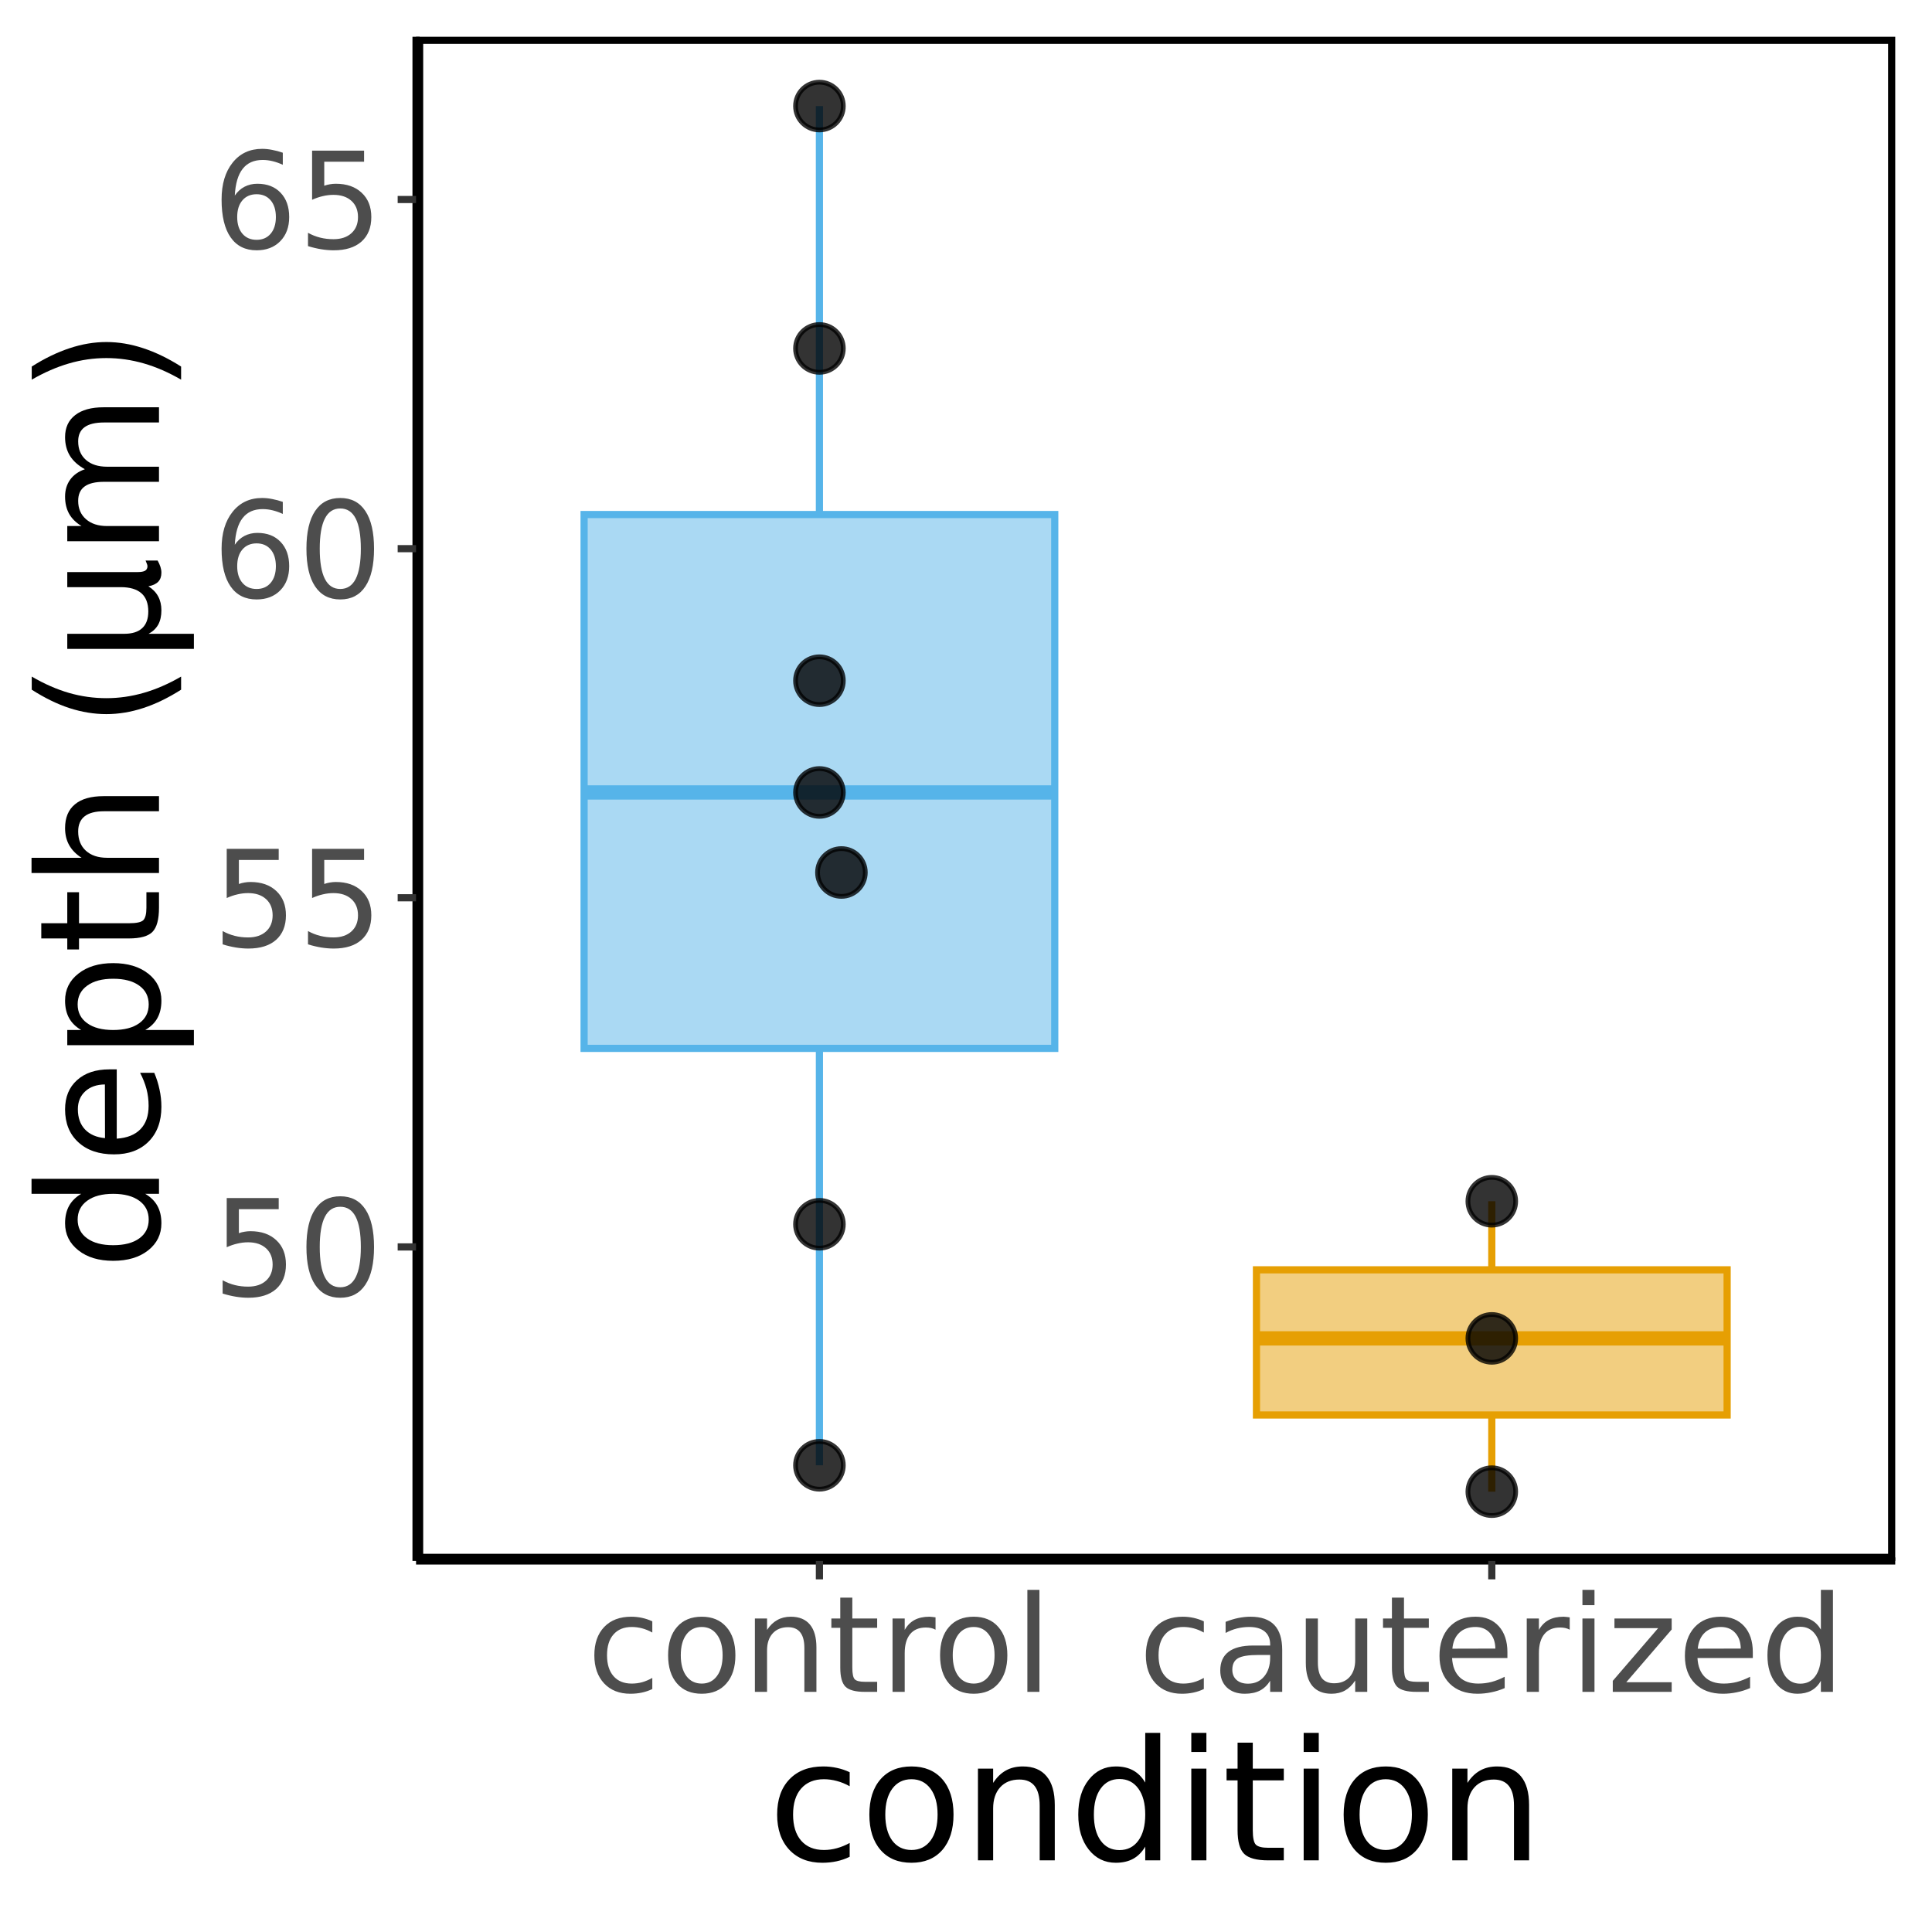
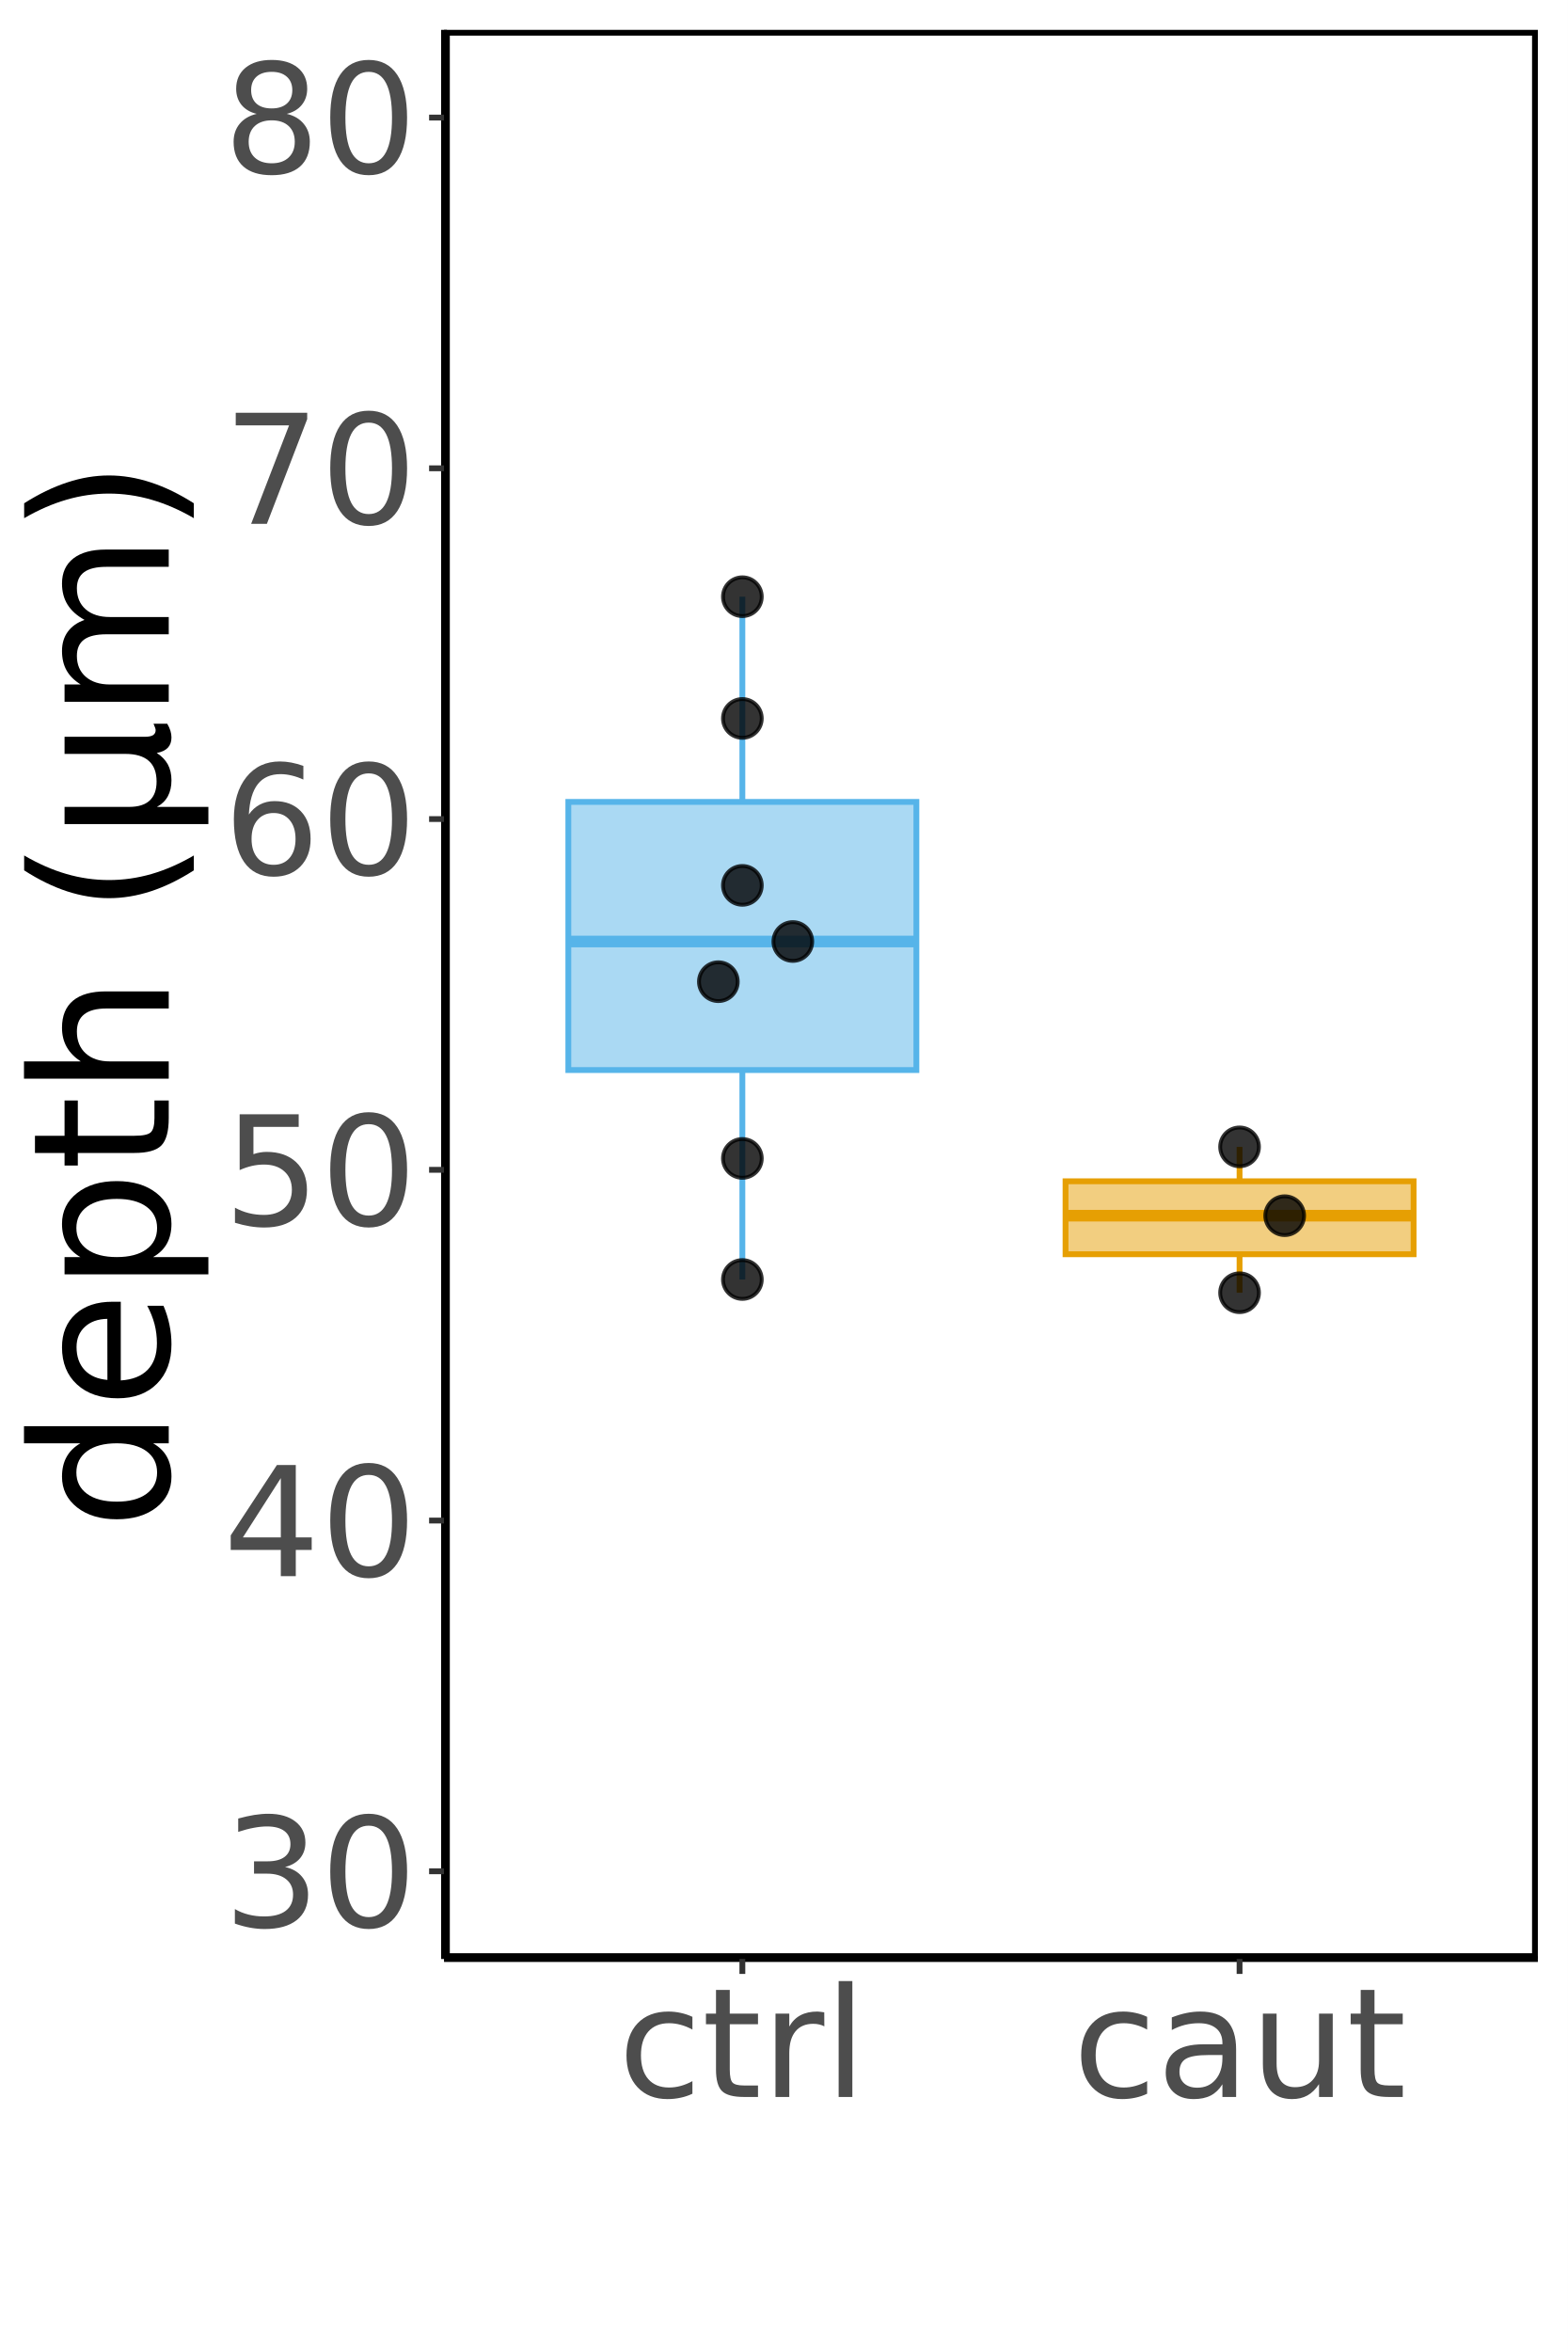
- <svg xmlns="http://www.w3.org/2000/svg" class="svglite" width="288.00pt" height="288.00pt" viewBox="0 0 288.00 288.00">
+ <svg xmlns="http://www.w3.org/2000/svg" class="svglite" width="288.00pt" height="432.00pt" viewBox="0 0 288.00 432.00">
  <defs>
    <style type="text/css">
    .svglite line, .svglite polyline, .svglite polygon, .svglite path, .svglite rect, .svglite circle {
      fill: none;
      stroke: #000000;
      stroke-linecap: round;
      stroke-linejoin: round;
      stroke-miterlimit: 10.00;
    }
    .svglite text {
      white-space: pre;
    }
  </style>
  </defs>
  <rect width="100%" height="100%" style="stroke: none; fill: #FFFFFF;" />
  <defs>
-     <clipPath id="cpMC4wMHwyODguMDB8MC4wMHwyODguMDA=">
-       <rect x="0.00" y="0.00" width="288.00" height="288.00" />
+     <clipPath id="cpMC4wMHwyODguMDB8MC4wMHw0MzIuMDA=">
+       <rect x="0.00" y="0.00" width="288.00" height="432.00" />
    </clipPath>
  </defs>
-   <g clip-path="url(#cpMC4wMHwyODguMDB8MC4wMHwyODguMDA=)">
-     <rect x="0.00" y="0.00" width="288.00" height="288.00" style="stroke-width: 1.07; stroke: #FFFFFF; fill: #FFFFFF;" />
+   <g clip-path="url(#cpMC4wMHwyODguMDB8MC4wMHw0MzIuMDA=)">
+     <rect x="0.00" y="0.00" width="288.00" height="432.00" style="stroke-width: 1.07; stroke: #FFFFFF; fill: #FFFFFF;" />
  </g>
  <defs>
-     <clipPath id="cpNjIuMDJ8MjgyLjUyfDUuNDh8MjMyLjY5">
-       <rect x="62.02" y="5.48" width="220.50" height="227.21" />
+     <clipPath id="cpODEuNTd8MjgyLjUyfDUuNDh8MzU5Ljgy">
+       <rect x="81.57" y="5.48" width="200.95" height="354.34" />
    </clipPath>
  </defs>
-   <g clip-path="url(#cpNjIuMDJ8MjgyLjUyfDUuNDh8MjMyLjY5)">
-     <rect x="62.02" y="5.48" width="220.50" height="227.21" style="stroke-width: 2.13; fill: #FFFFFF;" />
-     <line x1="222.38" y1="189.29" x2="222.38" y2="179.07" style="stroke-width: 1.07; stroke: #E69F03; stroke-linecap: butt;" />
-     <line x1="222.38" y1="210.93" x2="222.38" y2="222.36" style="stroke-width: 1.07; stroke: #E69F03; stroke-linecap: butt;" />
-     <polygon points="187.30,189.29 187.30,210.93 257.46,210.93 257.46,189.29 187.30,189.29 " style="stroke-width: 1.07; stroke: #E69F03; stroke-linecap: butt; stroke-linejoin: miter; fill: #E69F03; fill-opacity: 0.50;" />
-     <line x1="187.30" y1="199.51" x2="257.46" y2="199.51" style="stroke-width: 2.13; stroke: #E69F03; stroke-linecap: butt; stroke-linejoin: miter;" />
-     <line x1="122.15" y1="76.70" x2="122.15" y2="15.81" style="stroke-width: 1.07; stroke: #56B4E9; stroke-linecap: butt;" />
-     <line x1="122.15" y1="156.28" x2="122.15" y2="218.43" style="stroke-width: 1.07; stroke: #56B4E9; stroke-linecap: butt;" />
-     <polygon points="87.07,76.70 87.07,156.28 157.23,156.28 157.23,76.70 87.07,76.70 " style="stroke-width: 1.07; stroke: #56B4E9; stroke-linecap: butt; stroke-linejoin: miter; fill: #56B4E9; fill-opacity: 0.50;" />
-     <line x1="87.07" y1="118.13" x2="157.23" y2="118.13" style="stroke-width: 2.13; stroke: #56B4E9; stroke-linecap: butt; stroke-linejoin: miter;" />
-     <circle cx="122.15" cy="118.13" r="3.56" style="stroke-width: 0.71; stroke: #000000; stroke-opacity: 0.80; fill: #000000; fill-opacity: 0.80;" />
-     <circle cx="122.15" cy="51.94" r="3.56" style="stroke-width: 0.71; stroke: #000000; stroke-opacity: 0.80; fill: #000000; fill-opacity: 0.80;" />
-     <circle cx="122.15" cy="182.50" r="3.56" style="stroke-width: 0.71; stroke: #000000; stroke-opacity: 0.80; fill: #000000; fill-opacity: 0.80;" />
-     <circle cx="122.15" cy="218.43" r="3.56" style="stroke-width: 0.71; stroke: #000000; stroke-opacity: 0.80; fill: #000000; fill-opacity: 0.80;" />
-     <circle cx="122.15" cy="15.81" r="3.56" style="stroke-width: 0.71; stroke: #000000; stroke-opacity: 0.80; fill: #000000; fill-opacity: 0.80;" />
-     <circle cx="122.15" cy="101.47" r="3.56" style="stroke-width: 0.71; stroke: #000000; stroke-opacity: 0.80; fill: #000000; fill-opacity: 0.80;" />
-     <circle cx="125.43" cy="130.06" r="3.56" style="stroke-width: 0.71; stroke: #000000; stroke-opacity: 0.80; fill: #000000; fill-opacity: 0.80;" />
-     <circle cx="222.38" cy="179.07" r="3.56" style="stroke-width: 0.71; stroke: #000000; stroke-opacity: 0.80; fill: #000000; fill-opacity: 0.80;" />
-     <circle cx="222.38" cy="222.36" r="3.56" style="stroke-width: 0.71; stroke: #000000; stroke-opacity: 0.80; fill: #000000; fill-opacity: 0.80;" />
-     <circle cx="222.38" cy="199.51" r="3.56" style="stroke-width: 0.71; stroke: #000000; stroke-opacity: 0.80; fill: #000000; fill-opacity: 0.80;" />
+   <g clip-path="url(#cpODEuNTd8MjgyLjUyfDUuNDh8MzU5Ljgy)">
+     <rect x="81.57" y="5.48" width="200.95" height="354.34" style="stroke-width: 2.13; fill: #FFFFFF;" />
+     <line x1="227.72" y1="216.97" x2="227.72" y2="210.65" style="stroke-width: 1.07; stroke: #E69F03; stroke-linecap: butt;" />
+     <line x1="227.72" y1="230.37" x2="227.72" y2="237.44" style="stroke-width: 1.07; stroke: #E69F03; stroke-linecap: butt;" />
+     <polygon points="195.75,216.97 195.75,230.37 259.69,230.37 259.69,216.97 195.75,216.97 " style="stroke-width: 1.07; stroke: #E69F03; stroke-linecap: butt; stroke-linejoin: miter; fill: #E69F03; fill-opacity: 0.50;" />
+     <line x1="195.75" y1="223.29" x2="259.69" y2="223.29" style="stroke-width: 2.13; stroke: #E69F03; stroke-linecap: butt; stroke-linejoin: miter;" />
+     <line x1="136.38" y1="147.29" x2="136.38" y2="109.60" style="stroke-width: 1.07; stroke: #56B4E9; stroke-linecap: butt;" />
+     <line x1="136.38" y1="196.54" x2="136.38" y2="235.01" style="stroke-width: 1.07; stroke: #56B4E9; stroke-linecap: butt;" />
+     <polygon points="104.41,147.29 104.41,196.54 168.35,196.54 168.35,147.29 104.41,147.29 " style="stroke-width: 1.07; stroke: #56B4E9; stroke-linecap: butt; stroke-linejoin: miter; fill: #56B4E9; fill-opacity: 0.50;" />
+     <line x1="104.41" y1="172.93" x2="168.35" y2="172.93" style="stroke-width: 2.13; stroke: #56B4E9; stroke-linecap: butt; stroke-linejoin: miter;" />
+     <circle cx="145.65" cy="172.93" r="3.56" style="stroke-width: 0.71; stroke: #000000; stroke-opacity: 0.80; fill: #000000; fill-opacity: 0.80;" />
+     <circle cx="136.38" cy="131.96" r="3.56" style="stroke-width: 0.71; stroke: #000000; stroke-opacity: 0.80; fill: #000000; fill-opacity: 0.80;" />
+     <circle cx="136.38" cy="212.77" r="3.56" style="stroke-width: 0.71; stroke: #000000; stroke-opacity: 0.80; fill: #000000; fill-opacity: 0.80;" />
+     <circle cx="136.38" cy="235.01" r="3.56" style="stroke-width: 0.71; stroke: #000000; stroke-opacity: 0.80; fill: #000000; fill-opacity: 0.80;" />
+     <circle cx="136.38" cy="109.60" r="3.56" style="stroke-width: 0.71; stroke: #000000; stroke-opacity: 0.80; fill: #000000; fill-opacity: 0.80;" />
+     <circle cx="136.38" cy="162.62" r="3.56" style="stroke-width: 0.71; stroke: #000000; stroke-opacity: 0.80; fill: #000000; fill-opacity: 0.80;" />
+     <circle cx="131.97" cy="180.31" r="3.56" style="stroke-width: 0.71; stroke: #000000; stroke-opacity: 0.80; fill: #000000; fill-opacity: 0.80;" />
+     <circle cx="227.72" cy="210.65" r="3.56" style="stroke-width: 0.71; stroke: #000000; stroke-opacity: 0.80; fill: #000000; fill-opacity: 0.80;" />
+     <circle cx="227.72" cy="237.44" r="3.56" style="stroke-width: 0.71; stroke: #000000; stroke-opacity: 0.80; fill: #000000; fill-opacity: 0.80;" />
+     <circle cx="236.01" cy="223.29" r="3.56" style="stroke-width: 0.71; stroke: #000000; stroke-opacity: 0.80; fill: #000000; fill-opacity: 0.80;" />
  </g>
-   <g clip-path="url(#cpMC4wMHwyODguMDB8MC4wMHwyODguMDA=)">
-     <polyline points="62.02,232.69 62.02,5.48 " style="stroke-width: 1.07; stroke-linecap: butt;" />
-     <text x="57.09" y="193.17" text-anchor="end" style="font-size: 20.00px;fill: #4D4D4D; font-family: &quot;DejaVu Sans&quot;;" textLength="25.44px" lengthAdjust="spacingAndGlyphs">50</text>
-     <text x="57.09" y="141.12" text-anchor="end" style="font-size: 20.00px;fill: #4D4D4D; font-family: &quot;DejaVu Sans&quot;;" textLength="25.44px" lengthAdjust="spacingAndGlyphs">55</text>
-     <text x="57.09" y="89.08" text-anchor="end" style="font-size: 20.00px;fill: #4D4D4D; font-family: &quot;DejaVu Sans&quot;;" textLength="25.44px" lengthAdjust="spacingAndGlyphs">60</text>
-     <text x="57.09" y="37.03" text-anchor="end" style="font-size: 20.00px;fill: #4D4D4D; font-family: &quot;DejaVu Sans&quot;;" textLength="25.44px" lengthAdjust="spacingAndGlyphs">65</text>
-     <polyline points="59.28,185.88 62.02,185.88 " style="stroke-width: 1.07; stroke: #333333; stroke-linecap: butt;" />
-     <polyline points="59.28,133.83 62.02,133.83 " style="stroke-width: 1.07; stroke: #333333; stroke-linecap: butt;" />
-     <polyline points="59.28,81.79 62.02,81.79 " style="stroke-width: 1.07; stroke: #333333; stroke-linecap: butt;" />
-     <polyline points="59.28,29.74 62.02,29.74 " style="stroke-width: 1.07; stroke: #333333; stroke-linecap: butt;" />
-     <polyline points="62.02,232.69 282.52,232.69 " style="stroke-width: 1.07; stroke-linecap: butt;" />
-     <polyline points="122.15,235.43 122.15,232.69 " style="stroke-width: 1.07; stroke: #333333; stroke-linecap: butt;" />
-     <polyline points="222.38,235.43 222.38,232.69 " style="stroke-width: 1.07; stroke: #333333; stroke-linecap: butt;" />
-     <text x="122.15" y="252.20" text-anchor="middle" style="font-size: 20.00px;fill: #4D4D4D; font-family: &quot;DejaVu Sans&quot;;" textLength="69.34px" lengthAdjust="spacingAndGlyphs">control</text>
-     <text x="222.38" y="252.20" text-anchor="middle" style="font-size: 20.00px;fill: #4D4D4D; font-family: &quot;DejaVu Sans&quot;;" textLength="105.35px" lengthAdjust="spacingAndGlyphs">cauterized</text>
-     <text x="172.27" y="277.32" text-anchor="middle" style="font-size: 25.00px; font-family: &quot;DejaVu Sans&quot;;" textLength="115.59px" lengthAdjust="spacingAndGlyphs">condition</text>
-     <text transform="translate(23.70,119.08) rotate(-90)" text-anchor="middle" style="font-size: 25.00px; font-family: &quot;DejaVu Sans&quot;;" textLength="140.48px" lengthAdjust="spacingAndGlyphs">depth (µm)</text>
+   <g clip-path="url(#cpMC4wMHwyODguMDB8MC4wMHw0MzIuMDA=)">
+     <polyline points="81.57,359.82 81.57,5.48 " style="stroke-width: 1.07; stroke-linecap: butt;" />
+     <text x="76.64" y="353.92" text-anchor="end" style="font-size: 28.00px;fill: #4D4D4D; font-family: &quot;DejaVu Sans&quot;;" textLength="35.63px" lengthAdjust="spacingAndGlyphs">30</text>
+     <text x="76.64" y="289.49" text-anchor="end" style="font-size: 28.00px;fill: #4D4D4D; font-family: &quot;DejaVu Sans&quot;;" textLength="35.63px" lengthAdjust="spacingAndGlyphs">40</text>
+     <text x="76.64" y="225.07" text-anchor="end" style="font-size: 28.00px;fill: #4D4D4D; font-family: &quot;DejaVu Sans&quot;;" textLength="35.63px" lengthAdjust="spacingAndGlyphs">50</text>
+     <text x="76.64" y="160.64" text-anchor="end" style="font-size: 28.00px;fill: #4D4D4D; font-family: &quot;DejaVu Sans&quot;;" textLength="35.63px" lengthAdjust="spacingAndGlyphs">60</text>
+     <text x="76.64" y="96.22" text-anchor="end" style="font-size: 28.00px;fill: #4D4D4D; font-family: &quot;DejaVu Sans&quot;;" textLength="35.63px" lengthAdjust="spacingAndGlyphs">70</text>
+     <text x="76.64" y="31.79" text-anchor="end" style="font-size: 28.00px;fill: #4D4D4D; font-family: &quot;DejaVu Sans&quot;;" textLength="35.63px" lengthAdjust="spacingAndGlyphs">80</text>
+     <polyline points="78.83,343.71 81.57,343.71 " style="stroke-width: 1.07; stroke: #333333; stroke-linecap: butt;" />
+     <polyline points="78.83,279.29 81.57,279.29 " style="stroke-width: 1.07; stroke: #333333; stroke-linecap: butt;" />
+     <polyline points="78.83,214.86 81.57,214.86 " style="stroke-width: 1.07; stroke: #333333; stroke-linecap: butt;" />
+     <polyline points="78.83,150.44 81.57,150.44 " style="stroke-width: 1.07; stroke: #333333; stroke-linecap: butt;" />
+     <polyline points="78.83,86.01 81.57,86.01 " style="stroke-width: 1.07; stroke: #333333; stroke-linecap: butt;" />
+     <polyline points="78.83,21.59 81.57,21.59 " style="stroke-width: 1.07; stroke: #333333; stroke-linecap: butt;" />
+     <polyline points="81.57,359.82 282.52,359.82 " style="stroke-width: 1.07; stroke-linecap: butt;" />
+     <polyline points="136.38,362.56 136.38,359.82 " style="stroke-width: 1.07; stroke: #333333; stroke-linecap: butt;" />
+     <polyline points="227.72,362.56 227.72,359.82 " style="stroke-width: 1.07; stroke: #333333; stroke-linecap: butt;" />
+     <text x="136.38" y="385.16" text-anchor="middle" style="font-size: 28.00px;fill: #4D4D4D; font-family: &quot;DejaVu Sans&quot;;" textLength="45.66px" lengthAdjust="spacingAndGlyphs">ctrl</text>
+     <text x="227.72" y="385.16" text-anchor="middle" style="font-size: 28.00px;fill: #4D4D4D; font-family: &quot;DejaVu Sans&quot;;" textLength="61.28px" lengthAdjust="spacingAndGlyphs">caut</text>
+     <text transform="translate(31.00,182.65) rotate(-90)" text-anchor="middle" style="font-size: 35.00px; font-family: &quot;DejaVu Sans&quot;;" textLength="196.67px" lengthAdjust="spacingAndGlyphs">depth (µm)</text>
  </g>
</svg>
